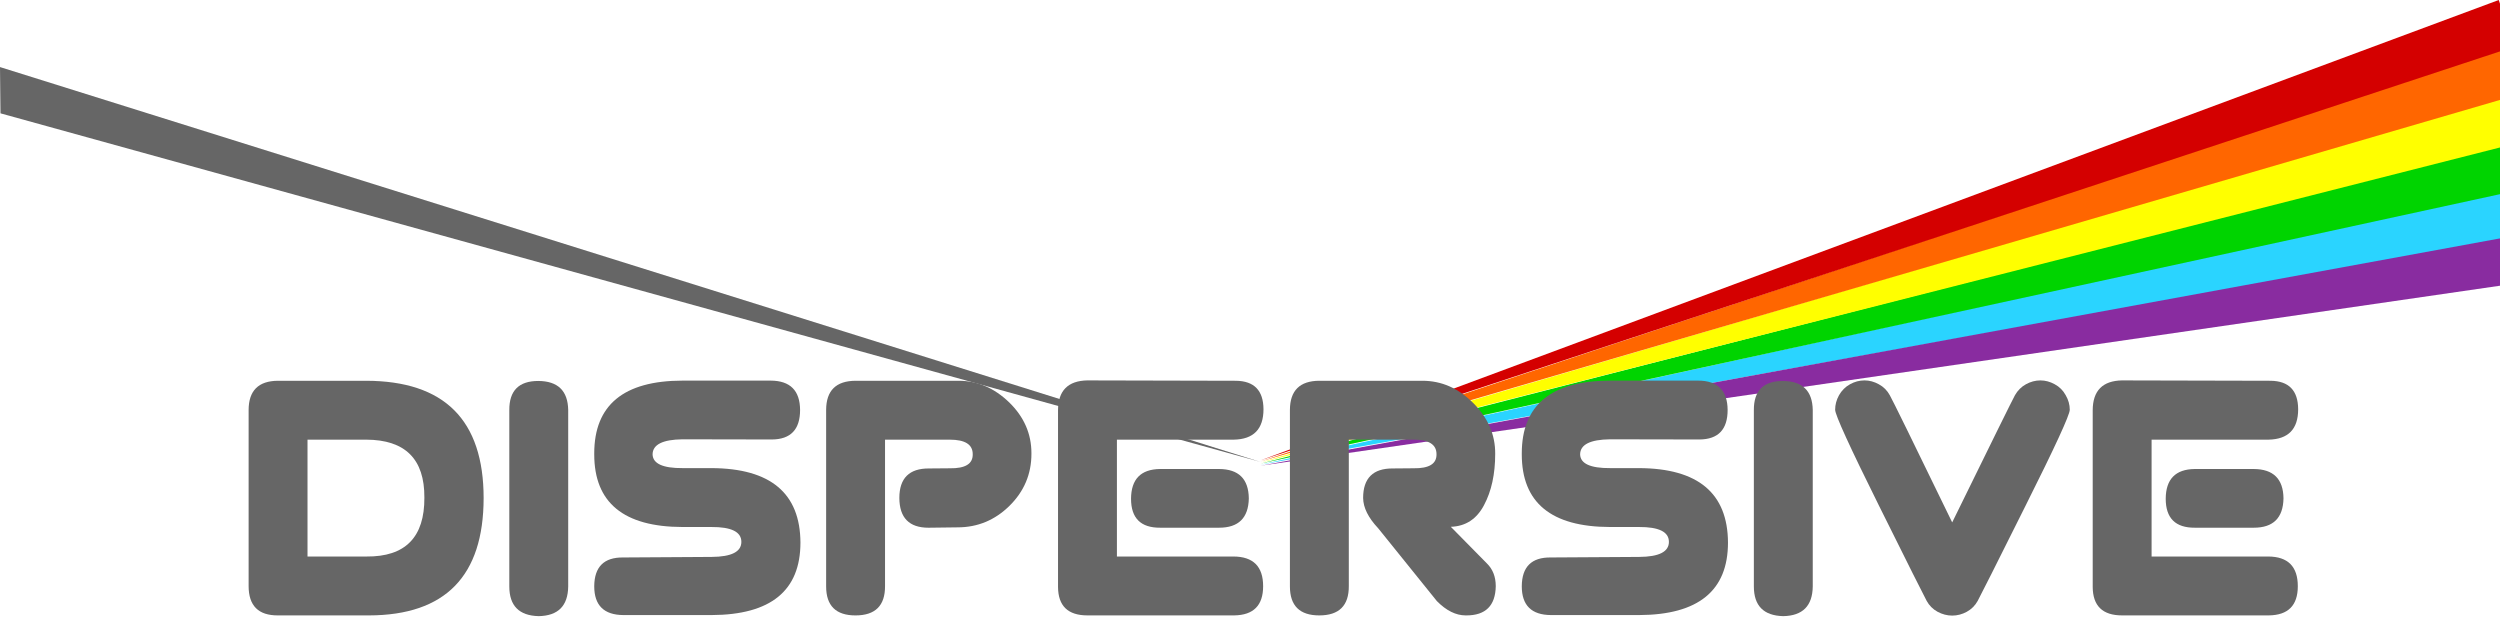
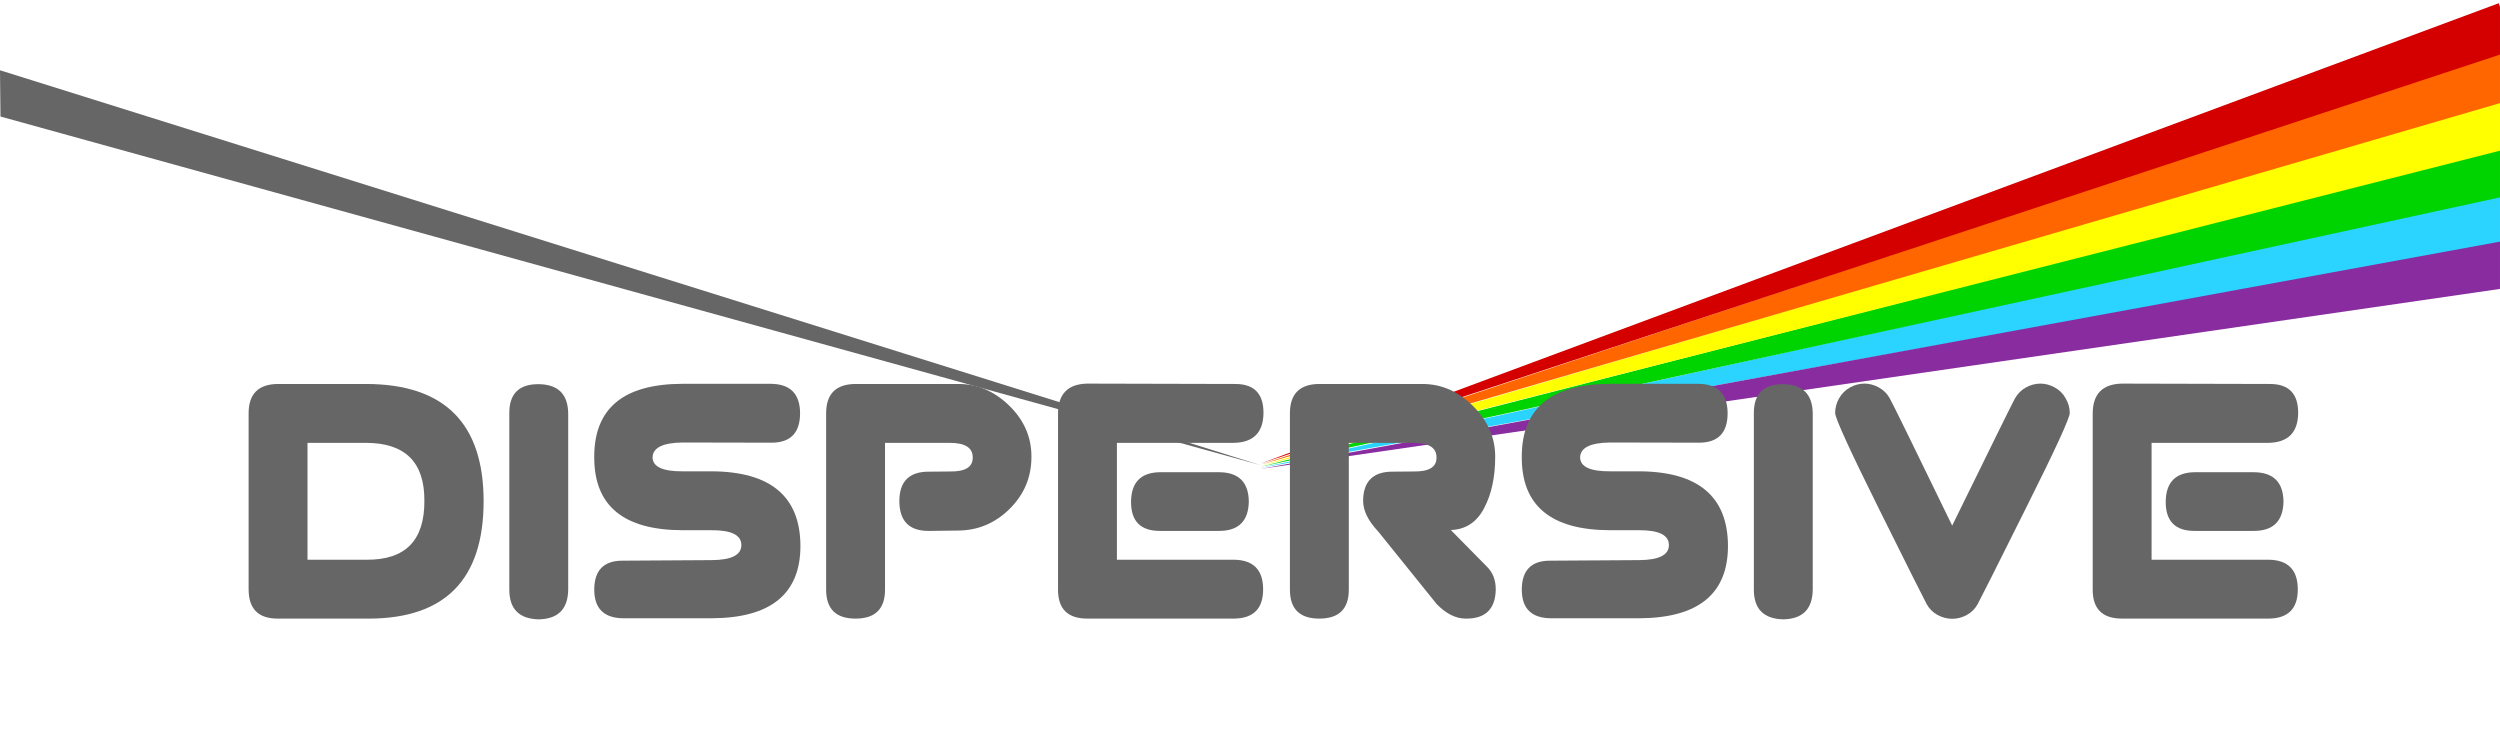
- <svg xmlns="http://www.w3.org/2000/svg" width="1017.197" height="250.697" id="svg2" version="1.1">
+ <svg xmlns="http://www.w3.org/2000/svg" width="1017.2" height="300" id="svg2" version="1.1">
  <defs id="defs4" />
-   <g id="layer1" transform="translate(177.197,-227.25)">
-     <path style="fill:#2ad4ff;fill-opacity:1;stroke:none" d="M 840,305.469 335.656,416.312 840,325 l 0,-19.531 z" id="path3772" />
-     <path style="fill:#00d400;fill-opacity:1;stroke:none" d="M 840,286.438 335.688,415.875 840,306.25 l 0,-19.812 z" id="path3770" />
-     <path style="fill:#ffff00;fill-opacity:1;stroke:none" d="M 840,267.062 335.719,415.438 840,287.25 l 0,-20.188 z" id="path3768" />
-     <path style="fill:#ff6600;fill-opacity:1;stroke:none" d="M 840,247.312 335.719,415 840,267.906 840,247.312 z" id="path3766" />
-     <path style="fill:#d40000;fill-opacity:1;stroke:none" d="M 839.5,227.25 335.688,414.562 840,248.156 l 0,-19.375 -0.5,-1.531 z" id="path3764" />
-     <path style="fill:#666666;fill-opacity:1;stroke:none" d="m -177.197,254.536 512.911,160.683 0,0 L -177,273.362 z" id="rect2989" />
-     <path style="fill:#892ca0;fill-opacity:1;stroke:none" d="M 840,324.25 335.625,416.75 840,343.5 l 0,-19.25 z" id="path3774" />
-     <g transform="matrix(3.821748,0,0,3.821748,-316.1365,-380.647)" style="font-size:40px;font-style:normal;font-variant:normal;font-weight:normal;font-stretch:normal;line-height:125%;letter-spacing:0px;word-spacing:0px;fill:#666666;fill-opacity:1;stroke:none;font-family:Virgo;-inkscape-font-specification:Virgo" id="flowRoot2998">
+   <g id="layer1" transform="translate(177.197,-177.9467)">
+     <path style="fill:#2ad4ff;fill-opacity:1;stroke:none" d="M 840,257.469 335.656,368.312 840,277 l 0,-19.531 z" id="path3772" />
+     <path style="fill:#00d400;fill-opacity:1;stroke:none" d="M 840,238.438 335.688,367.875 840,258.25 l 0,-19.812 z" id="path3770" />
+     <path style="fill:#ffff00;fill-opacity:1;stroke:none" d="M 840,219.062 335.719,367.438 840,239.25 l 0,-20.188 z" id="path3768" />
+     <path style="fill:#ff6600;fill-opacity:1;stroke:none" d="M 840,199.312 335.719,367 840,219.906 840,199.312 z" id="path3766" />
+     <path style="fill:#d40000;fill-opacity:1;stroke:none" d="M 839.5,179.25 335.688,366.562 840,200.156 l 0,-19.375 -0.5,-1.531 z" id="path3764" />
+     <path style="fill:#666666;fill-opacity:1;stroke:none" d="m -177.197,206.536 512.911,160.683 0,0 L -177,225.362 z" id="rect2989" />
+     <path style="fill:#892ca0;fill-opacity:1;stroke:none" d="M 840,276.25 335.625,368.75 840,295.5 l 0,-19.25 z" id="path3774" />
+     <g transform="matrix(3.821748,0,0,3.821748,-316.1365,-428.647)" style="font-size:40px;font-style:normal;font-variant:normal;font-weight:normal;font-stretch:normal;line-height:125%;letter-spacing:0px;word-spacing:0px;fill:#666666;fill-opacity:1;stroke:none;font-family:Virgo;-inkscape-font-specification:Virgo" id="flowRoot2998">
      <path d="m 65.949,199.601 9.375,0 c 8.346,0.013 12.52,4.18 12.52,12.5 -0.013,8.294 -4.076,12.454 -12.188,12.48 l -9.707,0 c -2.083,0.013 -3.125,-1.029 -3.125,-3.125 l 0,-18.73 c -2e-6,-2.07 1.042,-3.112 3.125,-3.125 m 3.145,6.27 0,12.441 6.27,0 c 4.141,0.039 6.198,-2.051 6.172,-6.27 0.026,-4.102 -2.038,-6.159 -6.191,-6.172 l -6.25,0" id="path3931" />
      <path d="m 93.664,199.621 c 2.083,0.013 3.145,1.042 3.184,3.086 l 0,18.789 c -0.026,2.07 -1.074,3.125 -3.145,3.164 -2.083,-0.052 -3.125,-1.107 -3.125,-3.164 l 0,-18.77 c -0.013,-2.07 1.016,-3.105 3.086,-3.105" id="path3933" />
      <path d="m 121.535,202.707 c -3e-5,2.083 -1.003,3.132 -3.008,3.145 l -9.512,-0.019 c -2.109,0.026 -3.171,0.56 -3.184,1.602 0.026,0.99 1.094,1.478 3.203,1.465 l 3.066,0 c 6.289,0.026 9.447,2.669 9.473,7.93 -2e-5,5.117 -3.151,7.689 -9.453,7.715 l -9.395,0 c -2.07,-0.013 -3.105,-1.035 -3.105,-3.066 0.013,-2.07 1.042,-3.092 3.086,-3.066 l 9.414,-0.059 c 2.109,-0.013 3.164,-0.547 3.164,-1.602 -2e-5,-1.068 -1.068,-1.595 -3.203,-1.582 l -3.066,0 c -6.263,-0.013 -9.395,-2.591 -9.395,-7.734 l 0,-0.098 c -2e-6,-5.156 3.132,-7.741 9.395,-7.754 l 9.395,0 c 2.07,0.013 3.112,1.055 3.125,3.125" id="path3935" />
      <path d="m 127.434,199.601 10.977,0 c 2.005,2e-5 3.802,0.768 5.391,2.305 1.575,1.536 2.363,3.34 2.363,5.41 l 0,0.059 c -2e-5,2.161 -0.781,4.01 -2.344,5.547 -1.55,1.523 -3.392,2.285 -5.527,2.285 l -3.086,0.039 c -2.057,1e-5 -3.092,-1.055 -3.105,-3.164 -1e-5,-2.109 1.055,-3.158 3.164,-3.145 l 2.207,-0.019 c 1.654,0.026 2.467,-0.475 2.441,-1.504 -1e-5,-1.029 -0.814,-1.543 -2.441,-1.543 l -6.895,0 0,15.586 c 0.013,2.083 -1.035,3.125 -3.145,3.125 -2.083,0 -3.125,-1.029 -3.125,-3.086 l 0,-18.809 c 0.013,-2.044 1.055,-3.073 3.125,-3.086" id="path3937" />
      <path d="m 152.121,199.562 15.82,0.039 c 1.94,0.026 2.917,1.035 2.93,3.027 -2e-5,2.122 -1.055,3.203 -3.164,3.242 l -12.441,0 0,12.441 12.422,0 c 2.096,0.013 3.145,1.068 3.145,3.164 -2e-5,2.044 -1.029,3.079 -3.086,3.105 l -15.625,0 c -2.07,0 -3.112,-1.009 -3.125,-3.027 l 0,-18.828 c 0.013,-2.07 1.055,-3.125 3.125,-3.164 m 4.648,12.598 c 0.013,-2.083 1.042,-3.138 3.086,-3.164 l 6.289,0 c 2.083,0.013 3.138,1.055 3.164,3.125 -0.039,2.083 -1.094,3.125 -3.164,3.125 l -6.27,0 c -2.07,0.013 -3.105,-1.016 -3.105,-3.086" id="path3939" />
      <path d="m 176.809,199.601 10.977,0 c 2.031,2e-5 3.835,0.788 5.41,2.363 1.575,1.576 2.357,3.379 2.344,5.41 -2e-5,2.161 -0.397,3.984 -1.191,5.469 -0.781,1.484 -1.96,2.253 -3.535,2.305 l 3.848,3.906 c 0.625,0.612 0.937,1.419 0.938,2.422 -0.039,2.07 -1.081,3.105 -3.125,3.105 l -0.078,0 c -1.042,0 -2.064,-0.508 -3.066,-1.523 l -6.25,-7.754 c -1.055,-1.12 -1.589,-2.194 -1.602,-3.223 -10e-6,-2.109 1.055,-3.158 3.164,-3.145 l 2.207,-0.019 c 1.654,0.026 2.467,-0.475 2.441,-1.504 -10e-6,-1.029 -0.814,-1.543 -2.441,-1.543 l -6.895,0 0,15.586 c 0.013,2.083 -1.035,3.125 -3.145,3.125 -2.083,0 -3.125,-1.029 -3.125,-3.086 l 0,-18.809 c 0.013,-2.044 1.055,-3.073 3.125,-3.086" id="path3941" />
      <path d="m 220.285,202.707 c -3e-5,2.083 -1.003,3.132 -3.008,3.145 l -9.512,-0.019 c -2.109,0.026 -3.171,0.56 -3.184,1.602 0.026,0.99 1.094,1.478 3.203,1.465 l 3.066,0 c 6.289,0.026 9.447,2.669 9.473,7.93 -2e-5,5.117 -3.151,7.689 -9.453,7.715 l -9.395,0 c -2.07,-0.013 -3.105,-1.035 -3.105,-3.066 0.013,-2.07 1.042,-3.092 3.086,-3.066 l 9.414,-0.059 c 2.109,-0.013 3.164,-0.547 3.164,-1.602 -2e-5,-1.068 -1.068,-1.595 -3.203,-1.582 l -3.066,0 c -6.263,-0.013 -9.395,-2.591 -9.395,-7.734 l 0,-0.098 c 0,-5.156 3.132,-7.741 9.395,-7.754 l 9.395,0 c 2.07,0.013 3.112,1.055 3.125,3.125" id="path3943" />
      <path d="m 226.164,199.621 c 2.083,0.013 3.145,1.042 3.184,3.086 l 0,18.789 c -0.026,2.07 -1.074,3.125 -3.145,3.164 -2.083,-0.052 -3.125,-1.107 -3.125,-3.164 l 0,-18.77 c -0.013,-2.07 1.016,-3.105 3.086,-3.105" id="path3945" />
      <path d="m 253.586,199.562 c 0.521,2e-5 1.029,0.137 1.523,0.41 0.508,0.273 0.898,0.664 1.172,1.172 0.286,0.495 0.43,1.009 0.43,1.543 -3e-5,0.547 -1.569,3.952 -4.707,10.215 -3.125,6.263 -4.824,9.642 -5.098,10.137 -0.273,0.495 -0.658,0.879 -1.152,1.152 -0.495,0.273 -1.016,0.41 -1.562,0.41 -0.534,0 -1.055,-0.137 -1.562,-0.41 -0.495,-0.273 -0.879,-0.658 -1.152,-1.152 -0.273,-0.495 -1.966,-3.874 -5.078,-10.137 -3.112,-6.263 -4.668,-9.668 -4.668,-10.215 0,-0.534 0.137,-1.048 0.41,-1.543 0.286,-0.508 0.677,-0.898 1.172,-1.172 0.495,-0.273 1.009,-0.41 1.543,-0.41 0.521,2e-5 1.029,0.137 1.523,0.41 0.508,0.273 0.898,0.664 1.172,1.172 0.286,0.495 2.5,5.007 6.641,13.535 4.18,-8.529 6.406,-13.04 6.68,-13.535 0.286,-0.508 0.677,-0.898 1.172,-1.172 0.495,-0.273 1.009,-0.41 1.543,-0.41" id="path3947" />
      <path d="m 262.277,199.562 15.82,0.039 c 1.94,0.026 2.917,1.035 2.93,3.027 -2e-5,2.122 -1.055,3.203 -3.164,3.242 l -12.441,0 0,12.441 12.422,0 c 2.096,0.013 3.145,1.068 3.145,3.164 -2e-5,2.044 -1.029,3.079 -3.086,3.105 l -15.625,0 c -2.07,0 -3.112,-1.009 -3.125,-3.027 l 0,-18.828 c 0.013,-2.07 1.055,-3.125 3.125,-3.164 m 4.648,12.598 c 0.013,-2.083 1.042,-3.138 3.086,-3.164 l 6.289,0 c 2.083,0.013 3.138,1.055 3.164,3.125 -0.039,2.083 -1.094,3.125 -3.164,3.125 l -6.27,0 c -2.07,0.013 -3.105,-1.016 -3.105,-3.086" id="path3949" />
    </g>
  </g>
</svg>
